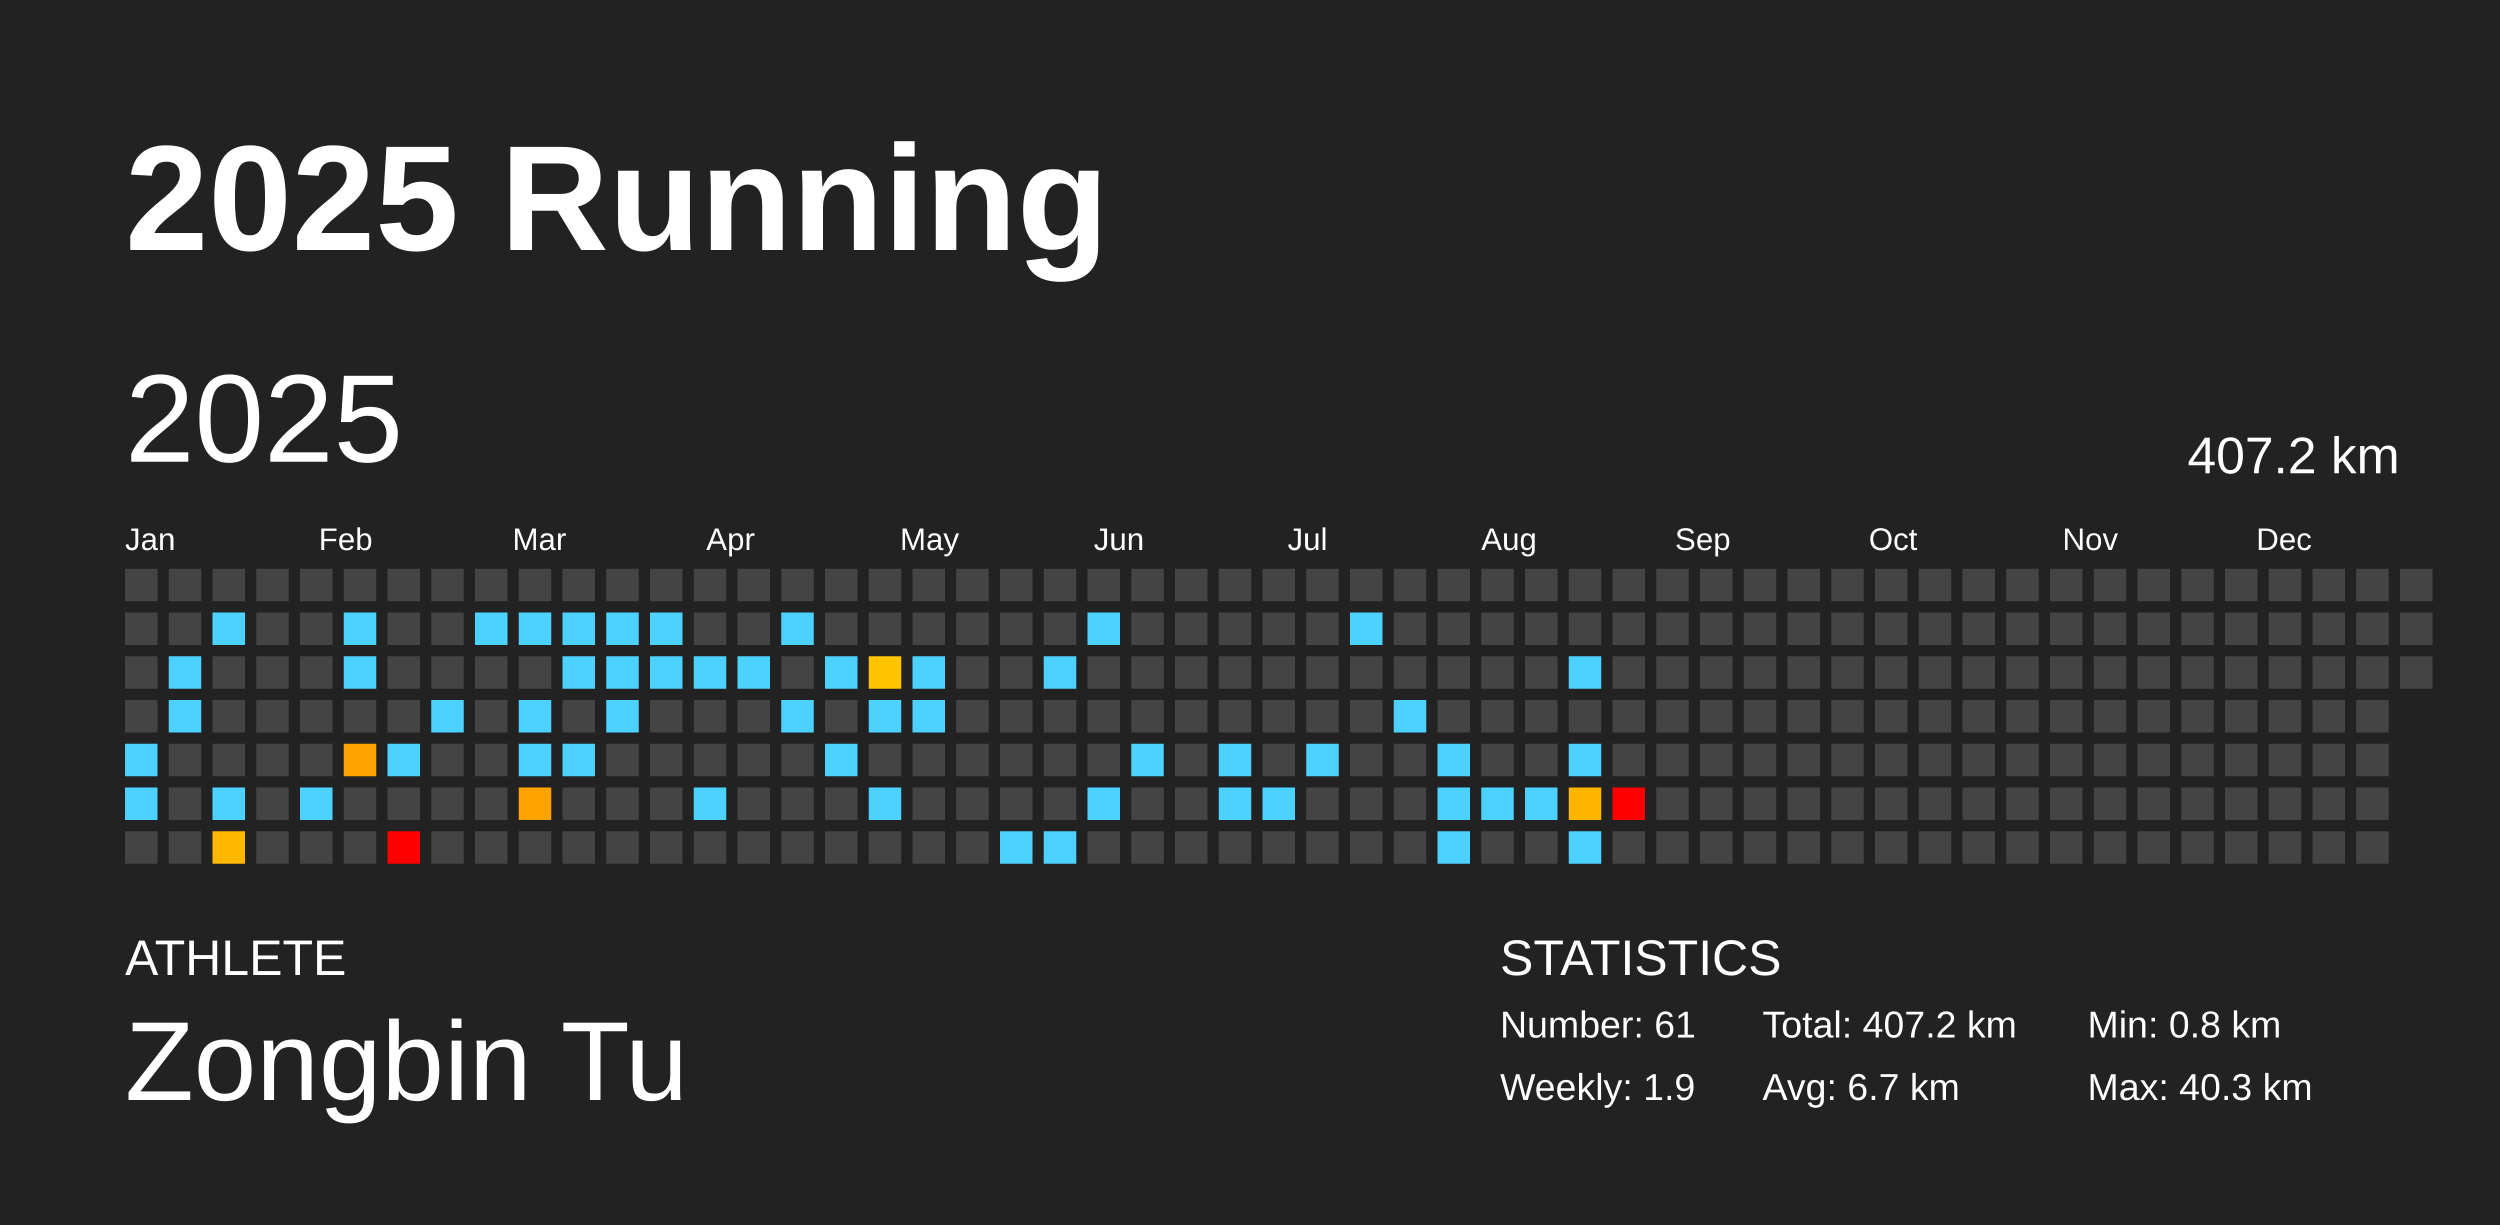
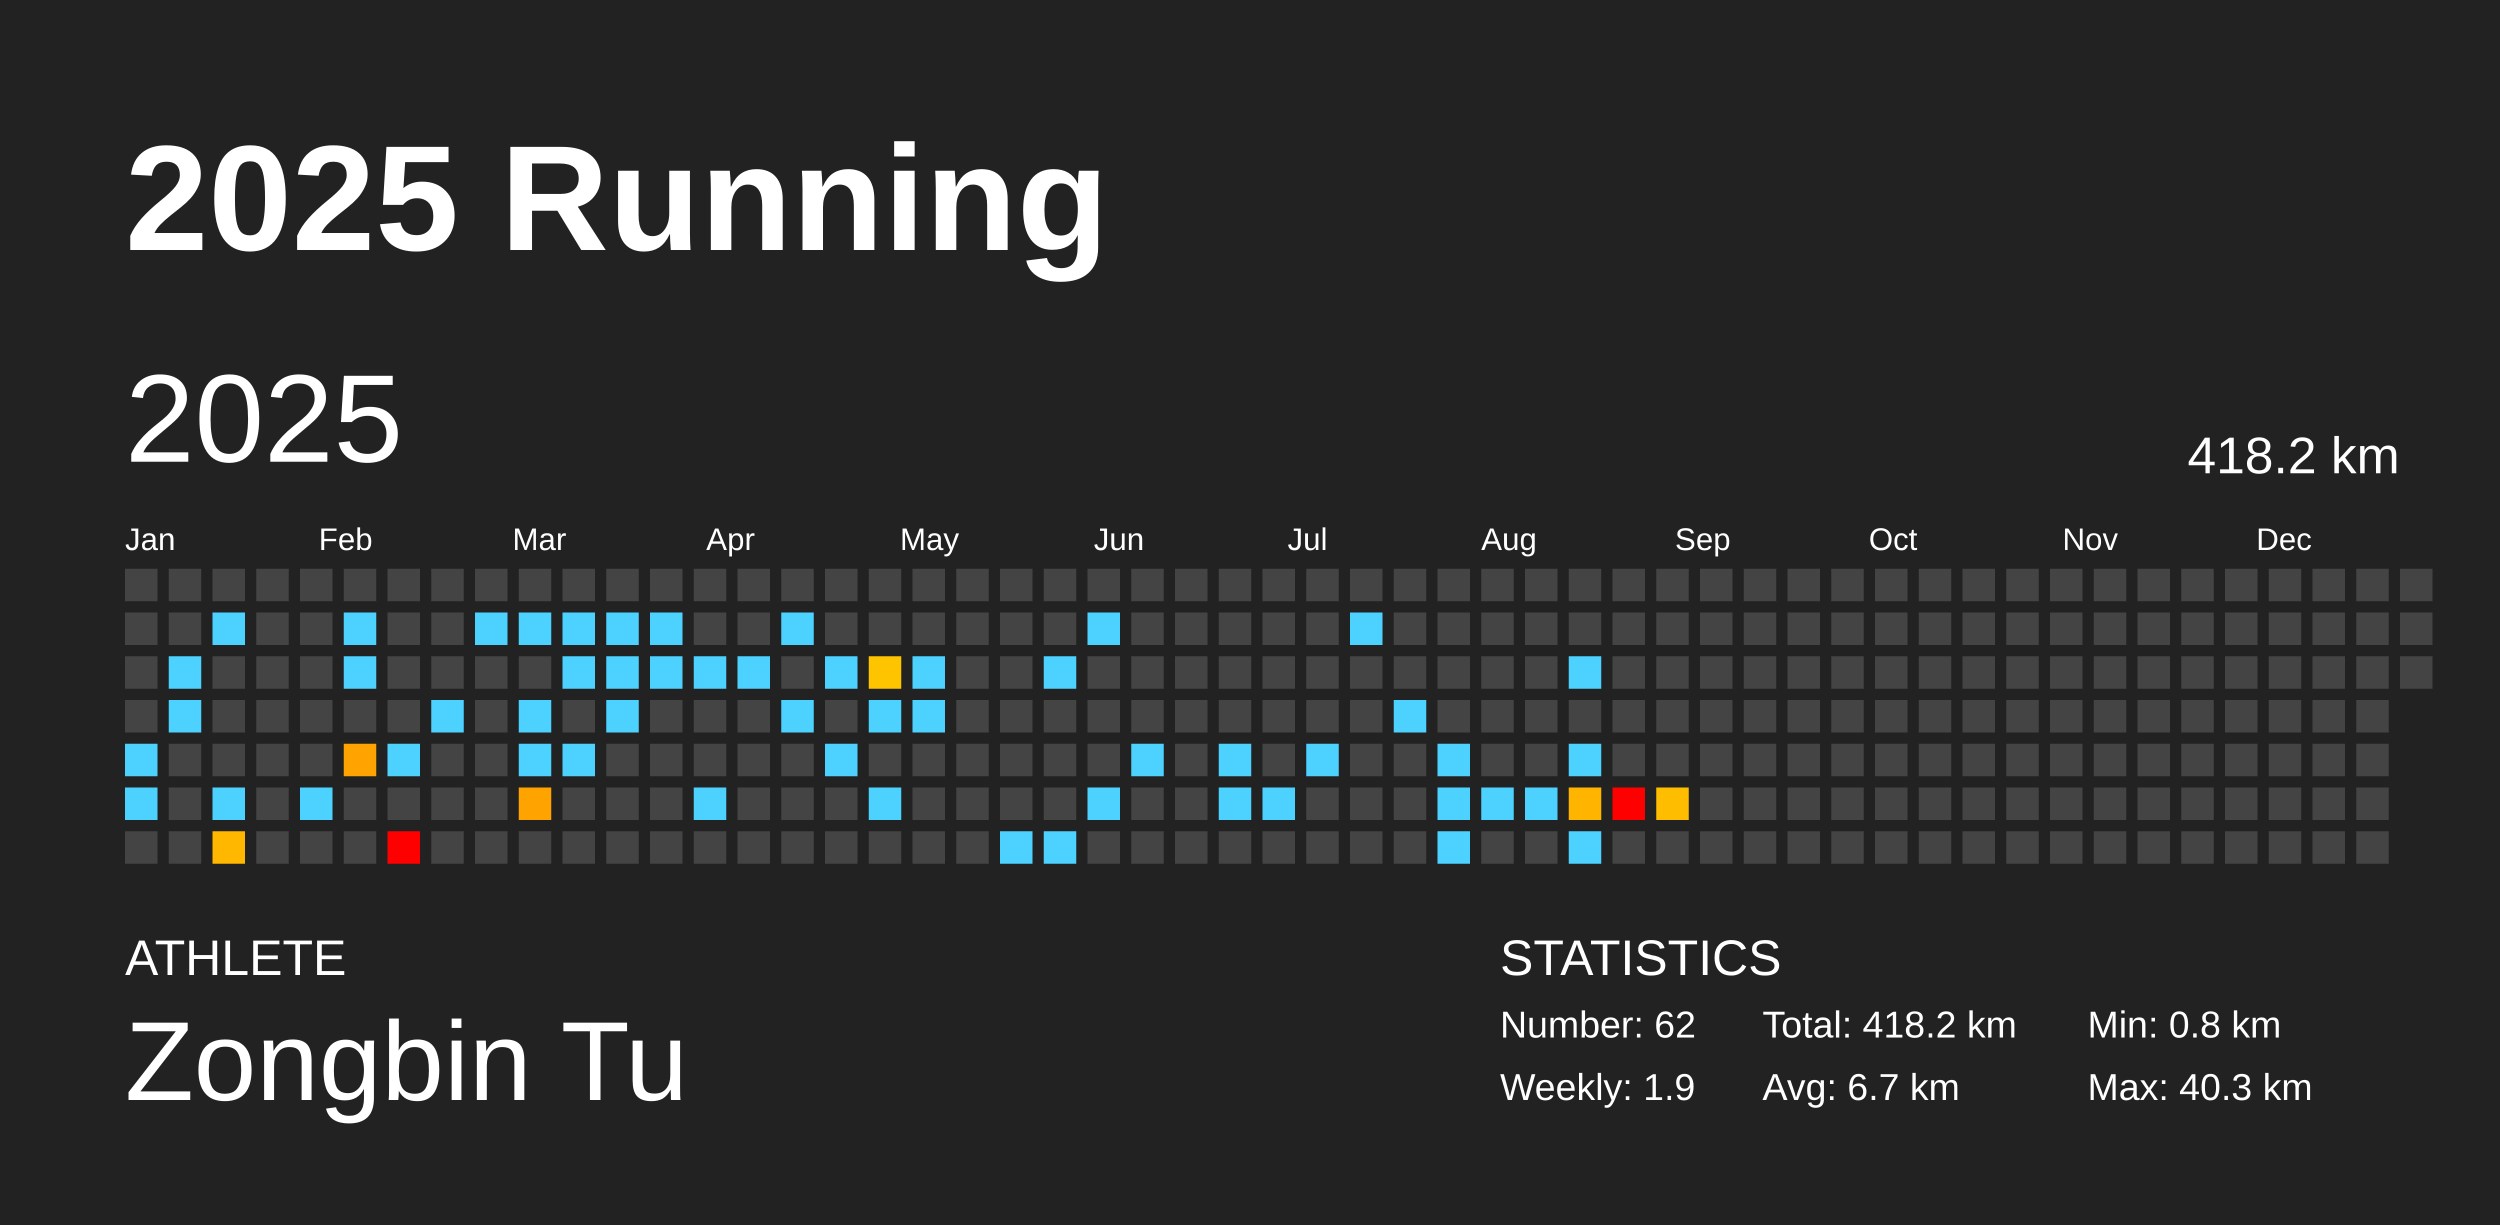
<svg xmlns="http://www.w3.org/2000/svg" baseProfile="full" height="98mm" version="1.1" viewBox="0,0,200,98" width="200mm">
  <defs />
  <rect fill="#222222" height="98" width="200" x="0" y="0" />
  <text fill="#FFFFFF" style="font-size:12px; font-family:Arial; font-weight:bold;" x="10" y="20">2025 Running</text>
  <text fill="#FFFFFF" style="font-size:4px; font-family:Arial" x="10" y="78">ATHLETE</text>
  <text fill="#FFFFFF" style="font-size:9px; font-family:Arial" x="10" y="88">Zongbin Tu</text>
  <text fill="#FFFFFF" style="font-size:4px; font-family:Arial" x="120" y="78">STATISTICS</text>
-   <text fill="#FFFFFF" style="font-size:3px; font-family:Arial" x="120" y="83">Number: 61</text>
+   <text fill="#FFFFFF" style="font-size:3px; font-family:Arial" x="120" y="83">Number: 62</text>
  <text fill="#FFFFFF" style="font-size:3px; font-family:Arial" x="120" y="88">Weekly: 1.9</text>
-   <text fill="#FFFFFF" style="font-size:3px; font-family:Arial" x="141" y="83">Total: 407.2 km</text>
+   <text fill="#FFFFFF" style="font-size:3px; font-family:Arial" x="141" y="83">Total: 418.2 km</text>
  <text fill="#FFFFFF" style="font-size:3px; font-family:Arial" x="141" y="88">Avg: 6.7 km</text>
  <text fill="#FFFFFF" style="font-size:3px; font-family:Arial" x="167" y="83">Min: 0.8 km</text>
  <text fill="#FFFFFF" style="font-size:3px; font-family:Arial" x="167" y="88">Max: 40.3 km</text>
  <text dominant-baseline="hanging" fill="#FFFFFF" style="font-size:10.0px; font-family:Arial;" x="10" y="30">2025</text>
-   <text dominant-baseline="hanging" fill="#FFFFFF" style="font-size:4.125px; font-family:Arial;" x="175" y="35">407.2 km</text>
+   <text dominant-baseline="hanging" fill="#FFFFFF" style="font-size:4.125px; font-family:Arial;" x="175" y="35">418.2 km</text>
  <text fill="#FFFFFF" style="font-size:2.5px; font-family:Arial" x="10.0" y="44">Jan</text>
  <text fill="#FFFFFF" style="font-size:2.5px; font-family:Arial" x="25.5" y="44">Feb</text>
  <text fill="#FFFFFF" style="font-size:2.5px; font-family:Arial" x="41.0" y="44">Mar</text>
  <text fill="#FFFFFF" style="font-size:2.5px; font-family:Arial" x="56.5" y="44">Apr</text>
  <text fill="#FFFFFF" style="font-size:2.5px; font-family:Arial" x="72.0" y="44">May</text>
  <text fill="#FFFFFF" style="font-size:2.5px; font-family:Arial" x="87.5" y="44">Jun</text>
  <text fill="#FFFFFF" style="font-size:2.5px; font-family:Arial" x="103.0" y="44">Jul</text>
  <text fill="#FFFFFF" style="font-size:2.5px; font-family:Arial" x="118.5" y="44">Aug</text>
  <text fill="#FFFFFF" style="font-size:2.5px; font-family:Arial" x="134.0" y="44">Sep</text>
  <text fill="#FFFFFF" style="font-size:2.5px; font-family:Arial" x="149.5" y="44">Oct</text>
  <text fill="#FFFFFF" style="font-size:2.5px; font-family:Arial" x="165.0" y="44">Nov</text>
  <text fill="#FFFFFF" style="font-size:2.5px; font-family:Arial" x="180.5" y="44">Dec</text>
  <rect fill="#444444" height="2.6" width="2.6" x="10.0" y="45.5" />
  <rect fill="#444444" height="2.6" width="2.6" x="10.0" y="49.0" />
  <rect fill="#444444" height="2.6" width="2.6" x="10.0" y="52.5" />
  <rect fill="#444444" height="2.6" width="2.6" x="10.0" y="56.0" />
  <rect fill="#4dd2ff" height="2.6" width="2.6" x="10.0" y="59.5" />
  <rect fill="#4dd2ff" height="2.6" width="2.6" x="10.0" y="63.0" />
  <rect fill="#444444" height="2.6" width="2.6" x="10.0" y="66.5" />
  <rect fill="#444444" height="2.6" width="2.6" x="13.5" y="45.5" />
  <rect fill="#444444" height="2.6" width="2.6" x="13.5" y="49.0" />
  <rect fill="#4dd2ff" height="2.6" width="2.6" x="13.5" y="52.5" />
  <rect fill="#4dd2ff" height="2.6" width="2.6" x="13.5" y="56.0" />
  <rect fill="#444444" height="2.6" width="2.6" x="13.5" y="59.5" />
  <rect fill="#444444" height="2.6" width="2.6" x="13.5" y="63.0" />
  <rect fill="#444444" height="2.6" width="2.6" x="13.5" y="66.5" />
  <rect fill="#444444" height="2.6" width="2.6" x="17.0" y="45.5" />
  <rect fill="#4dd2ff" height="2.6" width="2.6" x="17.0" y="49.0" />
  <rect fill="#444444" height="2.6" width="2.6" x="17.0" y="52.5" />
  <rect fill="#444444" height="2.6" width="2.6" x="17.0" y="56.0" />
  <rect fill="#444444" height="2.6" width="2.6" x="17.0" y="59.5" />
  <rect fill="#4dd2ff" height="2.6" width="2.6" x="17.0" y="63.0" />
  <rect fill="#ffb700" height="2.6" width="2.6" x="17.0" y="66.5" />
  <rect fill="#444444" height="2.6" width="2.6" x="20.5" y="45.5" />
  <rect fill="#444444" height="2.6" width="2.6" x="20.5" y="49.0" />
  <rect fill="#444444" height="2.6" width="2.6" x="20.5" y="52.5" />
  <rect fill="#444444" height="2.6" width="2.6" x="20.5" y="56.0" />
  <rect fill="#444444" height="2.6" width="2.6" x="20.5" y="59.5" />
  <rect fill="#444444" height="2.6" width="2.6" x="20.5" y="63.0" />
  <rect fill="#444444" height="2.6" width="2.6" x="20.5" y="66.5" />
  <rect fill="#444444" height="2.6" width="2.6" x="24.0" y="45.5" />
  <rect fill="#444444" height="2.6" width="2.6" x="24.0" y="49.0" />
  <rect fill="#444444" height="2.6" width="2.6" x="24.0" y="52.5" />
  <rect fill="#444444" height="2.6" width="2.6" x="24.0" y="56.0" />
  <rect fill="#444444" height="2.6" width="2.6" x="24.0" y="59.5" />
  <rect fill="#4dd2ff" height="2.6" width="2.6" x="24.0" y="63.0" />
  <rect fill="#444444" height="2.6" width="2.6" x="24.0" y="66.5" />
  <rect fill="#444444" height="2.6" width="2.6" x="27.5" y="45.5" />
  <rect fill="#4dd2ff" height="2.6" width="2.6" x="27.5" y="49.0" />
  <rect fill="#4dd2ff" height="2.6" width="2.6" x="27.5" y="52.5" />
  <rect fill="#444444" height="2.6" width="2.6" x="27.5" y="56.0" />
  <rect fill="#ffa300" height="2.6" width="2.6" x="27.5" y="59.5" />
  <rect fill="#444444" height="2.6" width="2.6" x="27.5" y="63.0" />
  <rect fill="#444444" height="2.6" width="2.6" x="27.5" y="66.5" />
  <rect fill="#444444" height="2.6" width="2.6" x="31.0" y="45.5" />
  <rect fill="#444444" height="2.6" width="2.6" x="31.0" y="49.0" />
  <rect fill="#444444" height="2.6" width="2.6" x="31.0" y="52.5" />
  <rect fill="#444444" height="2.6" width="2.6" x="31.0" y="56.0" />
  <rect fill="#4dd2ff" height="2.6" width="2.6" x="31.0" y="59.5" />
  <rect fill="#444444" height="2.6" width="2.6" x="31.0" y="63.0" />
  <rect fill="red" height="2.6" width="2.6" x="31.0" y="66.5" />
  <rect fill="#444444" height="2.6" width="2.6" x="34.5" y="45.5" />
  <rect fill="#444444" height="2.6" width="2.6" x="34.5" y="49.0" />
  <rect fill="#444444" height="2.6" width="2.6" x="34.5" y="52.5" />
  <rect fill="#4dd2ff" height="2.6" width="2.6" x="34.5" y="56.0" />
  <rect fill="#444444" height="2.6" width="2.6" x="34.5" y="59.5" />
  <rect fill="#444444" height="2.6" width="2.6" x="34.5" y="63.0" />
  <rect fill="#444444" height="2.6" width="2.6" x="34.5" y="66.5" />
  <rect fill="#444444" height="2.6" width="2.6" x="38.0" y="45.5" />
  <rect fill="#4dd2ff" height="2.6" width="2.6" x="38.0" y="49.0" />
  <rect fill="#444444" height="2.6" width="2.6" x="38.0" y="52.5" />
  <rect fill="#444444" height="2.6" width="2.6" x="38.0" y="56.0" />
  <rect fill="#444444" height="2.6" width="2.6" x="38.0" y="59.5" />
  <rect fill="#444444" height="2.6" width="2.6" x="38.0" y="63.0" />
  <rect fill="#444444" height="2.6" width="2.6" x="38.0" y="66.5" />
  <rect fill="#444444" height="2.6" width="2.6" x="41.5" y="45.5" />
  <rect fill="#4dd2ff" height="2.6" width="2.6" x="41.5" y="49.0" />
  <rect fill="#444444" height="2.6" width="2.6" x="41.5" y="52.5" />
  <rect fill="#4dd2ff" height="2.6" width="2.6" x="41.5" y="56.0" />
  <rect fill="#4dd2ff" height="2.6" width="2.6" x="41.5" y="59.5" />
  <rect fill="#ffa300" height="2.6" width="2.6" x="41.5" y="63.0" />
  <rect fill="#444444" height="2.6" width="2.6" x="41.5" y="66.5" />
  <rect fill="#444444" height="2.6" width="2.6" x="45.0" y="45.5" />
  <rect fill="#4dd2ff" height="2.6" width="2.6" x="45.0" y="49.0" />
  <rect fill="#4dd2ff" height="2.6" width="2.6" x="45.0" y="52.5" />
  <rect fill="#444444" height="2.6" width="2.6" x="45.0" y="56.0" />
  <rect fill="#4dd2ff" height="2.6" width="2.6" x="45.0" y="59.5" />
  <rect fill="#444444" height="2.6" width="2.6" x="45.0" y="63.0" />
  <rect fill="#444444" height="2.6" width="2.6" x="45.0" y="66.5" />
  <rect fill="#444444" height="2.6" width="2.6" x="48.5" y="45.5" />
  <rect fill="#4dd2ff" height="2.6" width="2.6" x="48.5" y="49.0" />
  <rect fill="#4dd2ff" height="2.6" width="2.6" x="48.5" y="52.5" />
  <rect fill="#4dd2ff" height="2.6" width="2.6" x="48.5" y="56.0" />
  <rect fill="#444444" height="2.6" width="2.6" x="48.5" y="59.5" />
  <rect fill="#444444" height="2.6" width="2.6" x="48.5" y="63.0" />
  <rect fill="#444444" height="2.6" width="2.6" x="48.5" y="66.5" />
  <rect fill="#444444" height="2.6" width="2.6" x="52.0" y="45.5" />
  <rect fill="#4dd2ff" height="2.6" width="2.6" x="52.0" y="49.0" />
  <rect fill="#4dd2ff" height="2.6" width="2.6" x="52.0" y="52.5" />
  <rect fill="#444444" height="2.6" width="2.6" x="52.0" y="56.0" />
  <rect fill="#444444" height="2.6" width="2.6" x="52.0" y="59.5" />
  <rect fill="#444444" height="2.6" width="2.6" x="52.0" y="63.0" />
  <rect fill="#444444" height="2.6" width="2.6" x="52.0" y="66.5" />
  <rect fill="#444444" height="2.6" width="2.6" x="55.5" y="45.5" />
  <rect fill="#444444" height="2.6" width="2.6" x="55.5" y="49.0" />
  <rect fill="#4dd2ff" height="2.6" width="2.6" x="55.5" y="52.5" />
  <rect fill="#444444" height="2.6" width="2.6" x="55.5" y="56.0" />
  <rect fill="#444444" height="2.6" width="2.6" x="55.5" y="59.5" />
  <rect fill="#4dd2ff" height="2.6" width="2.6" x="55.5" y="63.0" />
  <rect fill="#444444" height="2.6" width="2.6" x="55.5" y="66.5" />
  <rect fill="#444444" height="2.6" width="2.6" x="59.0" y="45.5" />
  <rect fill="#444444" height="2.6" width="2.6" x="59.0" y="49.0" />
  <rect fill="#4dd2ff" height="2.6" width="2.6" x="59.0" y="52.5" />
  <rect fill="#444444" height="2.6" width="2.6" x="59.0" y="56.0" />
  <rect fill="#444444" height="2.6" width="2.6" x="59.0" y="59.5" />
  <rect fill="#444444" height="2.6" width="2.6" x="59.0" y="63.0" />
  <rect fill="#444444" height="2.6" width="2.6" x="59.0" y="66.5" />
  <rect fill="#444444" height="2.6" width="2.6" x="62.5" y="45.5" />
  <rect fill="#4dd2ff" height="2.6" width="2.6" x="62.5" y="49.0" />
  <rect fill="#444444" height="2.6" width="2.6" x="62.5" y="52.5" />
  <rect fill="#4dd2ff" height="2.6" width="2.6" x="62.5" y="56.0" />
  <rect fill="#444444" height="2.6" width="2.6" x="62.5" y="59.5" />
  <rect fill="#444444" height="2.6" width="2.6" x="62.5" y="63.0" />
  <rect fill="#444444" height="2.6" width="2.6" x="62.5" y="66.5" />
  <rect fill="#444444" height="2.6" width="2.6" x="66.0" y="45.5" />
  <rect fill="#444444" height="2.6" width="2.6" x="66.0" y="49.0" />
  <rect fill="#4dd2ff" height="2.6" width="2.6" x="66.0" y="52.5" />
  <rect fill="#444444" height="2.6" width="2.6" x="66.0" y="56.0" />
  <rect fill="#4dd2ff" height="2.6" width="2.6" x="66.0" y="59.5" />
  <rect fill="#444444" height="2.6" width="2.6" x="66.0" y="63.0" />
  <rect fill="#444444" height="2.6" width="2.6" x="66.0" y="66.5" />
  <rect fill="#444444" height="2.6" width="2.6" x="69.5" y="45.5" />
  <rect fill="#444444" height="2.6" width="2.6" x="69.5" y="49.0" />
  <rect fill="#ffc400" height="2.6" width="2.6" x="69.5" y="52.5" />
  <rect fill="#4dd2ff" height="2.6" width="2.6" x="69.5" y="56.0" />
  <rect fill="#444444" height="2.6" width="2.6" x="69.5" y="59.5" />
  <rect fill="#4dd2ff" height="2.6" width="2.6" x="69.5" y="63.0" />
  <rect fill="#444444" height="2.6" width="2.6" x="69.5" y="66.5" />
  <rect fill="#444444" height="2.6" width="2.6" x="73.0" y="45.5" />
  <rect fill="#444444" height="2.6" width="2.6" x="73.0" y="49.0" />
  <rect fill="#4dd2ff" height="2.6" width="2.6" x="73.0" y="52.5" />
  <rect fill="#4dd2ff" height="2.6" width="2.6" x="73.0" y="56.0" />
  <rect fill="#444444" height="2.6" width="2.6" x="73.0" y="59.5" />
  <rect fill="#444444" height="2.6" width="2.6" x="73.0" y="63.0" />
  <rect fill="#444444" height="2.6" width="2.6" x="73.0" y="66.5" />
  <rect fill="#444444" height="2.6" width="2.6" x="76.5" y="45.5" />
  <rect fill="#444444" height="2.6" width="2.6" x="76.5" y="49.0" />
  <rect fill="#444444" height="2.6" width="2.6" x="76.5" y="52.5" />
  <rect fill="#444444" height="2.6" width="2.6" x="76.5" y="56.0" />
  <rect fill="#444444" height="2.6" width="2.6" x="76.5" y="59.5" />
  <rect fill="#444444" height="2.6" width="2.6" x="76.5" y="63.0" />
  <rect fill="#444444" height="2.6" width="2.6" x="76.5" y="66.5" />
  <rect fill="#444444" height="2.6" width="2.6" x="80.0" y="45.5" />
  <rect fill="#444444" height="2.6" width="2.6" x="80.0" y="49.0" />
  <rect fill="#444444" height="2.6" width="2.6" x="80.0" y="52.5" />
  <rect fill="#444444" height="2.6" width="2.6" x="80.0" y="56.0" />
  <rect fill="#444444" height="2.6" width="2.6" x="80.0" y="59.5" />
  <rect fill="#444444" height="2.6" width="2.6" x="80.0" y="63.0" />
  <rect fill="#4dd2ff" height="2.6" width="2.6" x="80.0" y="66.5" />
  <rect fill="#444444" height="2.6" width="2.6" x="83.5" y="45.5" />
  <rect fill="#444444" height="2.6" width="2.6" x="83.5" y="49.0" />
  <rect fill="#4dd2ff" height="2.6" width="2.6" x="83.5" y="52.5" />
  <rect fill="#444444" height="2.6" width="2.6" x="83.5" y="56.0" />
  <rect fill="#444444" height="2.6" width="2.6" x="83.5" y="59.5" />
  <rect fill="#444444" height="2.6" width="2.6" x="83.5" y="63.0" />
  <rect fill="#4dd2ff" height="2.6" width="2.6" x="83.5" y="66.5" />
  <rect fill="#444444" height="2.6" width="2.6" x="87.0" y="45.5" />
  <rect fill="#4dd2ff" height="2.6" width="2.6" x="87.0" y="49.0" />
  <rect fill="#444444" height="2.6" width="2.6" x="87.0" y="52.5" />
  <rect fill="#444444" height="2.6" width="2.6" x="87.0" y="56.0" />
  <rect fill="#444444" height="2.6" width="2.6" x="87.0" y="59.5" />
  <rect fill="#4dd2ff" height="2.6" width="2.6" x="87.0" y="63.0" />
  <rect fill="#444444" height="2.6" width="2.6" x="87.0" y="66.5" />
  <rect fill="#444444" height="2.6" width="2.6" x="90.5" y="45.5" />
  <rect fill="#444444" height="2.6" width="2.6" x="90.5" y="49.0" />
  <rect fill="#444444" height="2.6" width="2.6" x="90.5" y="52.5" />
  <rect fill="#444444" height="2.6" width="2.6" x="90.5" y="56.0" />
  <rect fill="#4dd2ff" height="2.6" width="2.6" x="90.5" y="59.5" />
  <rect fill="#444444" height="2.6" width="2.6" x="90.5" y="63.0" />
  <rect fill="#444444" height="2.6" width="2.6" x="90.5" y="66.5" />
  <rect fill="#444444" height="2.6" width="2.6" x="94.0" y="45.5" />
  <rect fill="#444444" height="2.6" width="2.6" x="94.0" y="49.0" />
  <rect fill="#444444" height="2.6" width="2.6" x="94.0" y="52.5" />
  <rect fill="#444444" height="2.6" width="2.6" x="94.0" y="56.0" />
  <rect fill="#444444" height="2.6" width="2.6" x="94.0" y="59.5" />
  <rect fill="#444444" height="2.6" width="2.6" x="94.0" y="63.0" />
  <rect fill="#444444" height="2.6" width="2.6" x="94.0" y="66.5" />
  <rect fill="#444444" height="2.6" width="2.6" x="97.5" y="45.5" />
  <rect fill="#444444" height="2.6" width="2.6" x="97.5" y="49.0" />
  <rect fill="#444444" height="2.6" width="2.6" x="97.5" y="52.5" />
  <rect fill="#444444" height="2.6" width="2.6" x="97.5" y="56.0" />
  <rect fill="#4dd2ff" height="2.6" width="2.6" x="97.5" y="59.5" />
  <rect fill="#4dd2ff" height="2.6" width="2.6" x="97.5" y="63.0" />
  <rect fill="#444444" height="2.6" width="2.6" x="97.5" y="66.5" />
  <rect fill="#444444" height="2.6" width="2.6" x="101.0" y="45.5" />
  <rect fill="#444444" height="2.6" width="2.6" x="101.0" y="49.0" />
  <rect fill="#444444" height="2.6" width="2.6" x="101.0" y="52.5" />
  <rect fill="#444444" height="2.6" width="2.6" x="101.0" y="56.0" />
  <rect fill="#444444" height="2.6" width="2.6" x="101.0" y="59.5" />
  <rect fill="#4dd2ff" height="2.6" width="2.6" x="101.0" y="63.0" />
  <rect fill="#444444" height="2.6" width="2.6" x="101.0" y="66.5" />
  <rect fill="#444444" height="2.6" width="2.6" x="104.5" y="45.5" />
  <rect fill="#444444" height="2.6" width="2.6" x="104.5" y="49.0" />
  <rect fill="#444444" height="2.6" width="2.6" x="104.5" y="52.5" />
  <rect fill="#444444" height="2.6" width="2.6" x="104.5" y="56.0" />
  <rect fill="#4dd2ff" height="2.6" width="2.6" x="104.5" y="59.5" />
  <rect fill="#444444" height="2.6" width="2.6" x="104.5" y="63.0" />
  <rect fill="#444444" height="2.6" width="2.6" x="104.5" y="66.5" />
  <rect fill="#444444" height="2.6" width="2.6" x="108.0" y="45.5" />
  <rect fill="#4dd2ff" height="2.6" width="2.6" x="108.0" y="49.0" />
  <rect fill="#444444" height="2.6" width="2.6" x="108.0" y="52.5" />
  <rect fill="#444444" height="2.6" width="2.6" x="108.0" y="56.0" />
  <rect fill="#444444" height="2.6" width="2.6" x="108.0" y="59.5" />
  <rect fill="#444444" height="2.6" width="2.6" x="108.0" y="63.0" />
  <rect fill="#444444" height="2.6" width="2.6" x="108.0" y="66.5" />
  <rect fill="#444444" height="2.6" width="2.6" x="111.5" y="45.5" />
  <rect fill="#444444" height="2.6" width="2.6" x="111.5" y="49.0" />
  <rect fill="#444444" height="2.6" width="2.6" x="111.5" y="52.5" />
  <rect fill="#4dd2ff" height="2.6" width="2.6" x="111.5" y="56.0" />
  <rect fill="#444444" height="2.6" width="2.6" x="111.5" y="59.5" />
  <rect fill="#444444" height="2.6" width="2.6" x="111.5" y="63.0" />
  <rect fill="#444444" height="2.6" width="2.6" x="111.5" y="66.5" />
  <rect fill="#444444" height="2.6" width="2.6" x="115.0" y="45.5" />
  <rect fill="#444444" height="2.6" width="2.6" x="115.0" y="49.0" />
  <rect fill="#444444" height="2.6" width="2.6" x="115.0" y="52.5" />
  <rect fill="#444444" height="2.6" width="2.6" x="115.0" y="56.0" />
  <rect fill="#4dd2ff" height="2.6" width="2.6" x="115.0" y="59.5" />
  <rect fill="#4dd2ff" height="2.6" width="2.6" x="115.0" y="63.0" />
  <rect fill="#4dd2ff" height="2.6" width="2.6" x="115.0" y="66.5" />
  <rect fill="#444444" height="2.6" width="2.6" x="118.5" y="45.5" />
  <rect fill="#444444" height="2.6" width="2.6" x="118.5" y="49.0" />
  <rect fill="#444444" height="2.6" width="2.6" x="118.5" y="52.5" />
  <rect fill="#444444" height="2.6" width="2.6" x="118.5" y="56.0" />
  <rect fill="#444444" height="2.6" width="2.6" x="118.5" y="59.5" />
  <rect fill="#4dd2ff" height="2.6" width="2.6" x="118.5" y="63.0" />
  <rect fill="#444444" height="2.6" width="2.6" x="118.5" y="66.5" />
  <rect fill="#444444" height="2.6" width="2.6" x="122.0" y="45.5" />
  <rect fill="#444444" height="2.6" width="2.6" x="122.0" y="49.0" />
  <rect fill="#444444" height="2.6" width="2.6" x="122.0" y="52.5" />
  <rect fill="#444444" height="2.6" width="2.6" x="122.0" y="56.0" />
  <rect fill="#444444" height="2.6" width="2.6" x="122.0" y="59.5" />
  <rect fill="#4dd2ff" height="2.6" width="2.6" x="122.0" y="63.0" />
  <rect fill="#444444" height="2.6" width="2.6" x="122.0" y="66.5" />
  <rect fill="#444444" height="2.6" width="2.6" x="125.5" y="45.5" />
  <rect fill="#444444" height="2.6" width="2.6" x="125.5" y="49.0" />
  <rect fill="#4dd2ff" height="2.6" width="2.6" x="125.5" y="52.5" />
  <rect fill="#444444" height="2.6" width="2.6" x="125.5" y="56.0" />
  <rect fill="#4dd2ff" height="2.6" width="2.6" x="125.5" y="59.5" />
  <rect fill="#ffb400" height="2.6" width="2.6" x="125.5" y="63.0" />
  <rect fill="#4dd2ff" height="2.6" width="2.6" x="125.5" y="66.5" />
  <rect fill="#444444" height="2.6" width="2.6" x="129.0" y="45.5" />
  <rect fill="#444444" height="2.6" width="2.6" x="129.0" y="49.0" />
  <rect fill="#444444" height="2.6" width="2.6" x="129.0" y="52.5" />
  <rect fill="#444444" height="2.6" width="2.6" x="129.0" y="56.0" />
  <rect fill="#444444" height="2.6" width="2.6" x="129.0" y="59.5" />
  <rect fill="red" height="2.6" width="2.6" x="129.0" y="63.0" />
  <rect fill="#444444" height="2.6" width="2.6" x="129.0" y="66.5" />
  <rect fill="#444444" height="2.6" width="2.6" x="132.5" y="45.5" />
  <rect fill="#444444" height="2.6" width="2.6" x="132.5" y="49.0" />
  <rect fill="#444444" height="2.6" width="2.6" x="132.5" y="52.5" />
  <rect fill="#444444" height="2.6" width="2.6" x="132.5" y="56.0" />
  <rect fill="#444444" height="2.6" width="2.6" x="132.5" y="59.5" />
-   <rect fill="#444444" height="2.6" width="2.6" x="132.5" y="63.0" />
+   <rect fill="#ffbd00" height="2.6" width="2.6" x="132.5" y="63.0" />
  <rect fill="#444444" height="2.6" width="2.6" x="132.5" y="66.5" />
  <rect fill="#444444" height="2.6" width="2.6" x="136.0" y="45.5" />
  <rect fill="#444444" height="2.6" width="2.6" x="136.0" y="49.0" />
  <rect fill="#444444" height="2.6" width="2.6" x="136.0" y="52.5" />
  <rect fill="#444444" height="2.6" width="2.6" x="136.0" y="56.0" />
  <rect fill="#444444" height="2.6" width="2.6" x="136.0" y="59.5" />
  <rect fill="#444444" height="2.6" width="2.6" x="136.0" y="63.0" />
  <rect fill="#444444" height="2.6" width="2.6" x="136.0" y="66.5" />
  <rect fill="#444444" height="2.6" width="2.6" x="139.5" y="45.5" />
  <rect fill="#444444" height="2.6" width="2.6" x="139.5" y="49.0" />
  <rect fill="#444444" height="2.6" width="2.6" x="139.5" y="52.5" />
  <rect fill="#444444" height="2.6" width="2.6" x="139.5" y="56.0" />
  <rect fill="#444444" height="2.6" width="2.6" x="139.5" y="59.5" />
  <rect fill="#444444" height="2.6" width="2.6" x="139.5" y="63.0" />
  <rect fill="#444444" height="2.6" width="2.6" x="139.5" y="66.5" />
  <rect fill="#444444" height="2.6" width="2.6" x="143.0" y="45.5" />
  <rect fill="#444444" height="2.6" width="2.6" x="143.0" y="49.0" />
  <rect fill="#444444" height="2.6" width="2.6" x="143.0" y="52.5" />
  <rect fill="#444444" height="2.6" width="2.6" x="143.0" y="56.0" />
  <rect fill="#444444" height="2.6" width="2.6" x="143.0" y="59.5" />
  <rect fill="#444444" height="2.6" width="2.6" x="143.0" y="63.0" />
  <rect fill="#444444" height="2.6" width="2.6" x="143.0" y="66.5" />
  <rect fill="#444444" height="2.6" width="2.6" x="146.5" y="45.5" />
  <rect fill="#444444" height="2.6" width="2.6" x="146.5" y="49.0" />
  <rect fill="#444444" height="2.6" width="2.6" x="146.5" y="52.5" />
  <rect fill="#444444" height="2.6" width="2.6" x="146.5" y="56.0" />
  <rect fill="#444444" height="2.6" width="2.6" x="146.5" y="59.5" />
  <rect fill="#444444" height="2.6" width="2.6" x="146.5" y="63.0" />
  <rect fill="#444444" height="2.6" width="2.6" x="146.5" y="66.5" />
  <rect fill="#444444" height="2.6" width="2.6" x="150.0" y="45.5" />
  <rect fill="#444444" height="2.6" width="2.6" x="150.0" y="49.0" />
  <rect fill="#444444" height="2.6" width="2.6" x="150.0" y="52.5" />
  <rect fill="#444444" height="2.6" width="2.6" x="150.0" y="56.0" />
  <rect fill="#444444" height="2.6" width="2.6" x="150.0" y="59.5" />
  <rect fill="#444444" height="2.6" width="2.6" x="150.0" y="63.0" />
  <rect fill="#444444" height="2.6" width="2.6" x="150.0" y="66.5" />
  <rect fill="#444444" height="2.6" width="2.6" x="153.5" y="45.5" />
  <rect fill="#444444" height="2.6" width="2.6" x="153.5" y="49.0" />
  <rect fill="#444444" height="2.6" width="2.6" x="153.5" y="52.5" />
  <rect fill="#444444" height="2.6" width="2.6" x="153.5" y="56.0" />
  <rect fill="#444444" height="2.6" width="2.6" x="153.5" y="59.5" />
  <rect fill="#444444" height="2.6" width="2.6" x="153.5" y="63.0" />
  <rect fill="#444444" height="2.6" width="2.6" x="153.5" y="66.5" />
  <rect fill="#444444" height="2.6" width="2.6" x="157.0" y="45.5" />
  <rect fill="#444444" height="2.6" width="2.6" x="157.0" y="49.0" />
  <rect fill="#444444" height="2.6" width="2.6" x="157.0" y="52.5" />
  <rect fill="#444444" height="2.6" width="2.6" x="157.0" y="56.0" />
  <rect fill="#444444" height="2.6" width="2.6" x="157.0" y="59.5" />
  <rect fill="#444444" height="2.6" width="2.6" x="157.0" y="63.0" />
  <rect fill="#444444" height="2.6" width="2.6" x="157.0" y="66.5" />
  <rect fill="#444444" height="2.6" width="2.6" x="160.5" y="45.5" />
  <rect fill="#444444" height="2.6" width="2.6" x="160.5" y="49.0" />
  <rect fill="#444444" height="2.6" width="2.6" x="160.5" y="52.5" />
  <rect fill="#444444" height="2.6" width="2.6" x="160.5" y="56.0" />
  <rect fill="#444444" height="2.6" width="2.6" x="160.5" y="59.5" />
  <rect fill="#444444" height="2.6" width="2.6" x="160.5" y="63.0" />
  <rect fill="#444444" height="2.6" width="2.6" x="160.5" y="66.5" />
  <rect fill="#444444" height="2.6" width="2.6" x="164.0" y="45.5" />
  <rect fill="#444444" height="2.6" width="2.6" x="164.0" y="49.0" />
  <rect fill="#444444" height="2.6" width="2.6" x="164.0" y="52.5" />
  <rect fill="#444444" height="2.6" width="2.6" x="164.0" y="56.0" />
  <rect fill="#444444" height="2.6" width="2.6" x="164.0" y="59.5" />
  <rect fill="#444444" height="2.6" width="2.6" x="164.0" y="63.0" />
  <rect fill="#444444" height="2.6" width="2.6" x="164.0" y="66.5" />
  <rect fill="#444444" height="2.6" width="2.6" x="167.5" y="45.5" />
  <rect fill="#444444" height="2.6" width="2.6" x="167.5" y="49.0" />
  <rect fill="#444444" height="2.6" width="2.6" x="167.5" y="52.5" />
  <rect fill="#444444" height="2.6" width="2.6" x="167.5" y="56.0" />
  <rect fill="#444444" height="2.6" width="2.6" x="167.5" y="59.5" />
  <rect fill="#444444" height="2.6" width="2.6" x="167.5" y="63.0" />
  <rect fill="#444444" height="2.6" width="2.6" x="167.5" y="66.5" />
  <rect fill="#444444" height="2.6" width="2.6" x="171.0" y="45.5" />
  <rect fill="#444444" height="2.6" width="2.6" x="171.0" y="49.0" />
  <rect fill="#444444" height="2.6" width="2.6" x="171.0" y="52.5" />
  <rect fill="#444444" height="2.6" width="2.6" x="171.0" y="56.0" />
  <rect fill="#444444" height="2.6" width="2.6" x="171.0" y="59.5" />
  <rect fill="#444444" height="2.6" width="2.6" x="171.0" y="63.0" />
  <rect fill="#444444" height="2.6" width="2.6" x="171.0" y="66.5" />
  <rect fill="#444444" height="2.6" width="2.6" x="174.5" y="45.5" />
  <rect fill="#444444" height="2.6" width="2.6" x="174.5" y="49.0" />
  <rect fill="#444444" height="2.6" width="2.6" x="174.5" y="52.5" />
  <rect fill="#444444" height="2.6" width="2.6" x="174.5" y="56.0" />
  <rect fill="#444444" height="2.6" width="2.6" x="174.5" y="59.5" />
  <rect fill="#444444" height="2.6" width="2.6" x="174.5" y="63.0" />
  <rect fill="#444444" height="2.6" width="2.6" x="174.5" y="66.5" />
  <rect fill="#444444" height="2.6" width="2.6" x="178.0" y="45.5" />
  <rect fill="#444444" height="2.6" width="2.6" x="178.0" y="49.0" />
  <rect fill="#444444" height="2.6" width="2.6" x="178.0" y="52.5" />
  <rect fill="#444444" height="2.6" width="2.6" x="178.0" y="56.0" />
  <rect fill="#444444" height="2.6" width="2.6" x="178.0" y="59.5" />
  <rect fill="#444444" height="2.6" width="2.6" x="178.0" y="63.0" />
  <rect fill="#444444" height="2.6" width="2.6" x="178.0" y="66.5" />
  <rect fill="#444444" height="2.6" width="2.6" x="181.5" y="45.5" />
  <rect fill="#444444" height="2.6" width="2.6" x="181.5" y="49.0" />
  <rect fill="#444444" height="2.6" width="2.6" x="181.5" y="52.5" />
  <rect fill="#444444" height="2.6" width="2.6" x="181.5" y="56.0" />
  <rect fill="#444444" height="2.6" width="2.6" x="181.5" y="59.5" />
  <rect fill="#444444" height="2.6" width="2.6" x="181.5" y="63.0" />
  <rect fill="#444444" height="2.6" width="2.6" x="181.5" y="66.5" />
  <rect fill="#444444" height="2.6" width="2.6" x="185.0" y="45.5" />
  <rect fill="#444444" height="2.6" width="2.6" x="185.0" y="49.0" />
  <rect fill="#444444" height="2.6" width="2.6" x="185.0" y="52.5" />
  <rect fill="#444444" height="2.6" width="2.6" x="185.0" y="56.0" />
  <rect fill="#444444" height="2.6" width="2.6" x="185.0" y="59.5" />
  <rect fill="#444444" height="2.6" width="2.6" x="185.0" y="63.0" />
  <rect fill="#444444" height="2.6" width="2.6" x="185.0" y="66.5" />
  <rect fill="#444444" height="2.6" width="2.6" x="188.5" y="45.5" />
  <rect fill="#444444" height="2.6" width="2.6" x="188.5" y="49.0" />
  <rect fill="#444444" height="2.6" width="2.6" x="188.5" y="52.5" />
  <rect fill="#444444" height="2.6" width="2.6" x="188.5" y="56.0" />
  <rect fill="#444444" height="2.6" width="2.6" x="188.5" y="59.5" />
  <rect fill="#444444" height="2.6" width="2.6" x="188.5" y="63.0" />
  <rect fill="#444444" height="2.6" width="2.6" x="188.5" y="66.5" />
  <rect fill="#444444" height="2.6" width="2.6" x="192.0" y="45.5" />
  <rect fill="#444444" height="2.6" width="2.6" x="192.0" y="49.0" />
  <rect fill="#444444" height="2.6" width="2.6" x="192.0" y="52.5" />
</svg>
